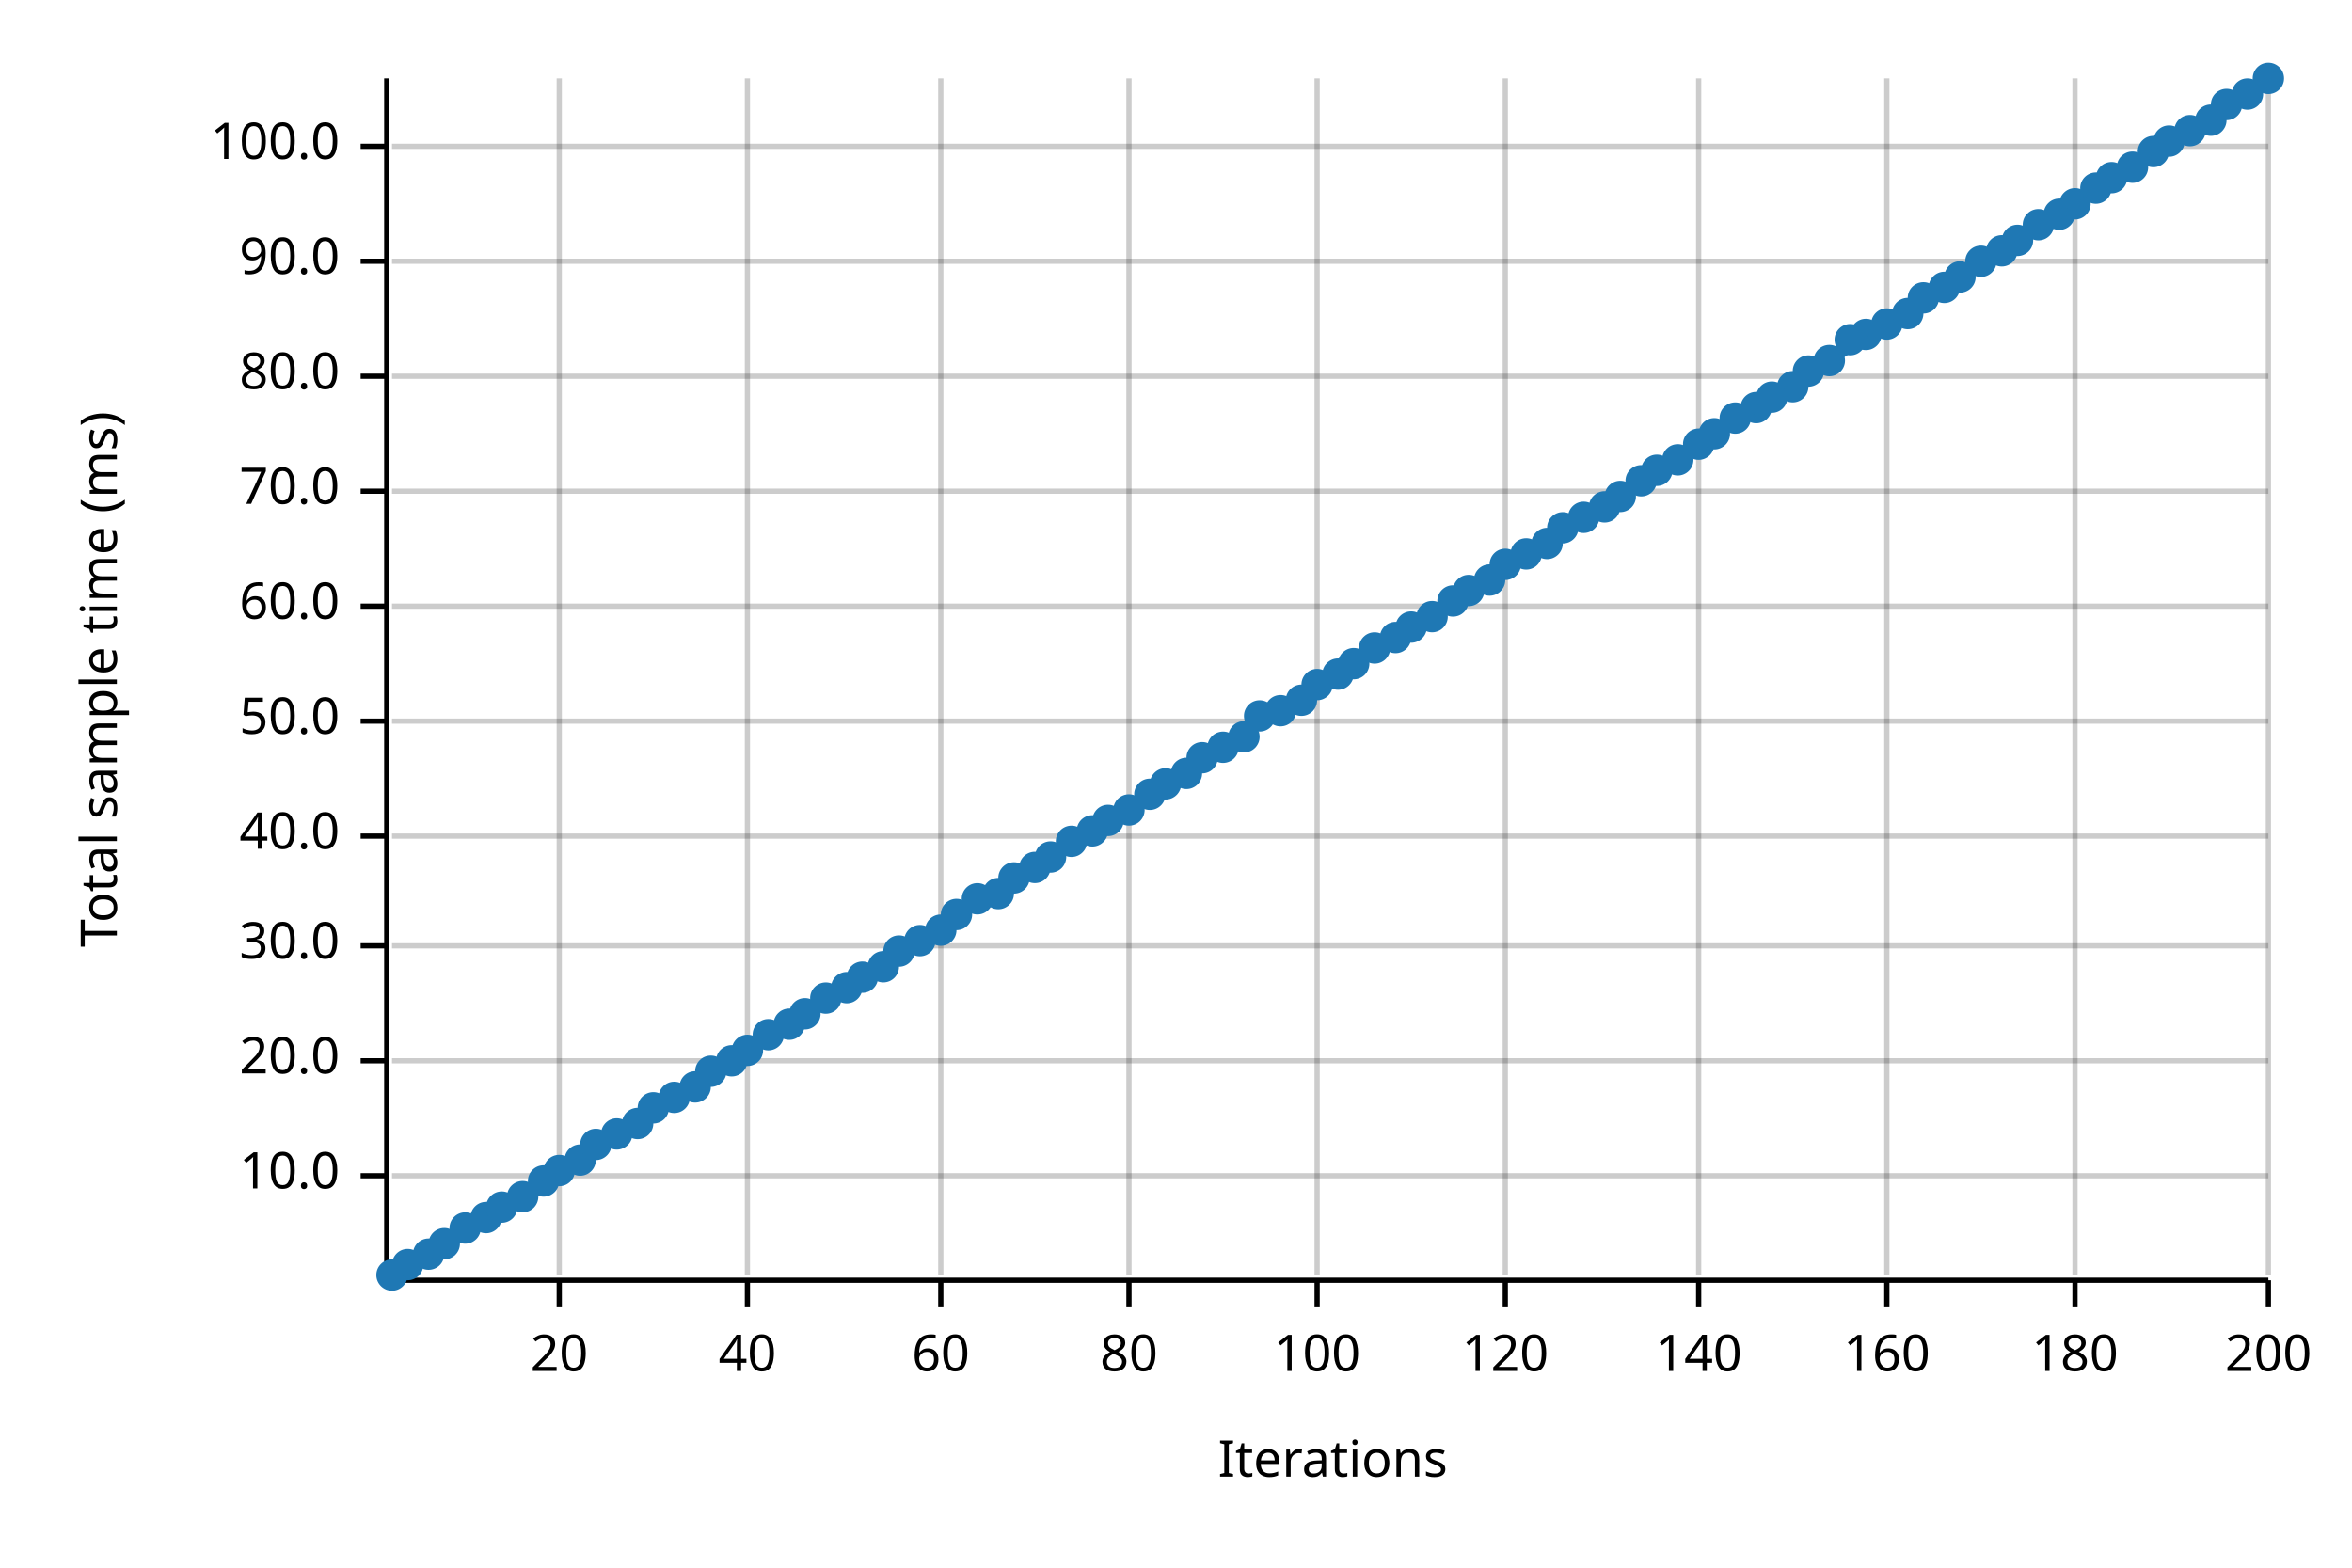
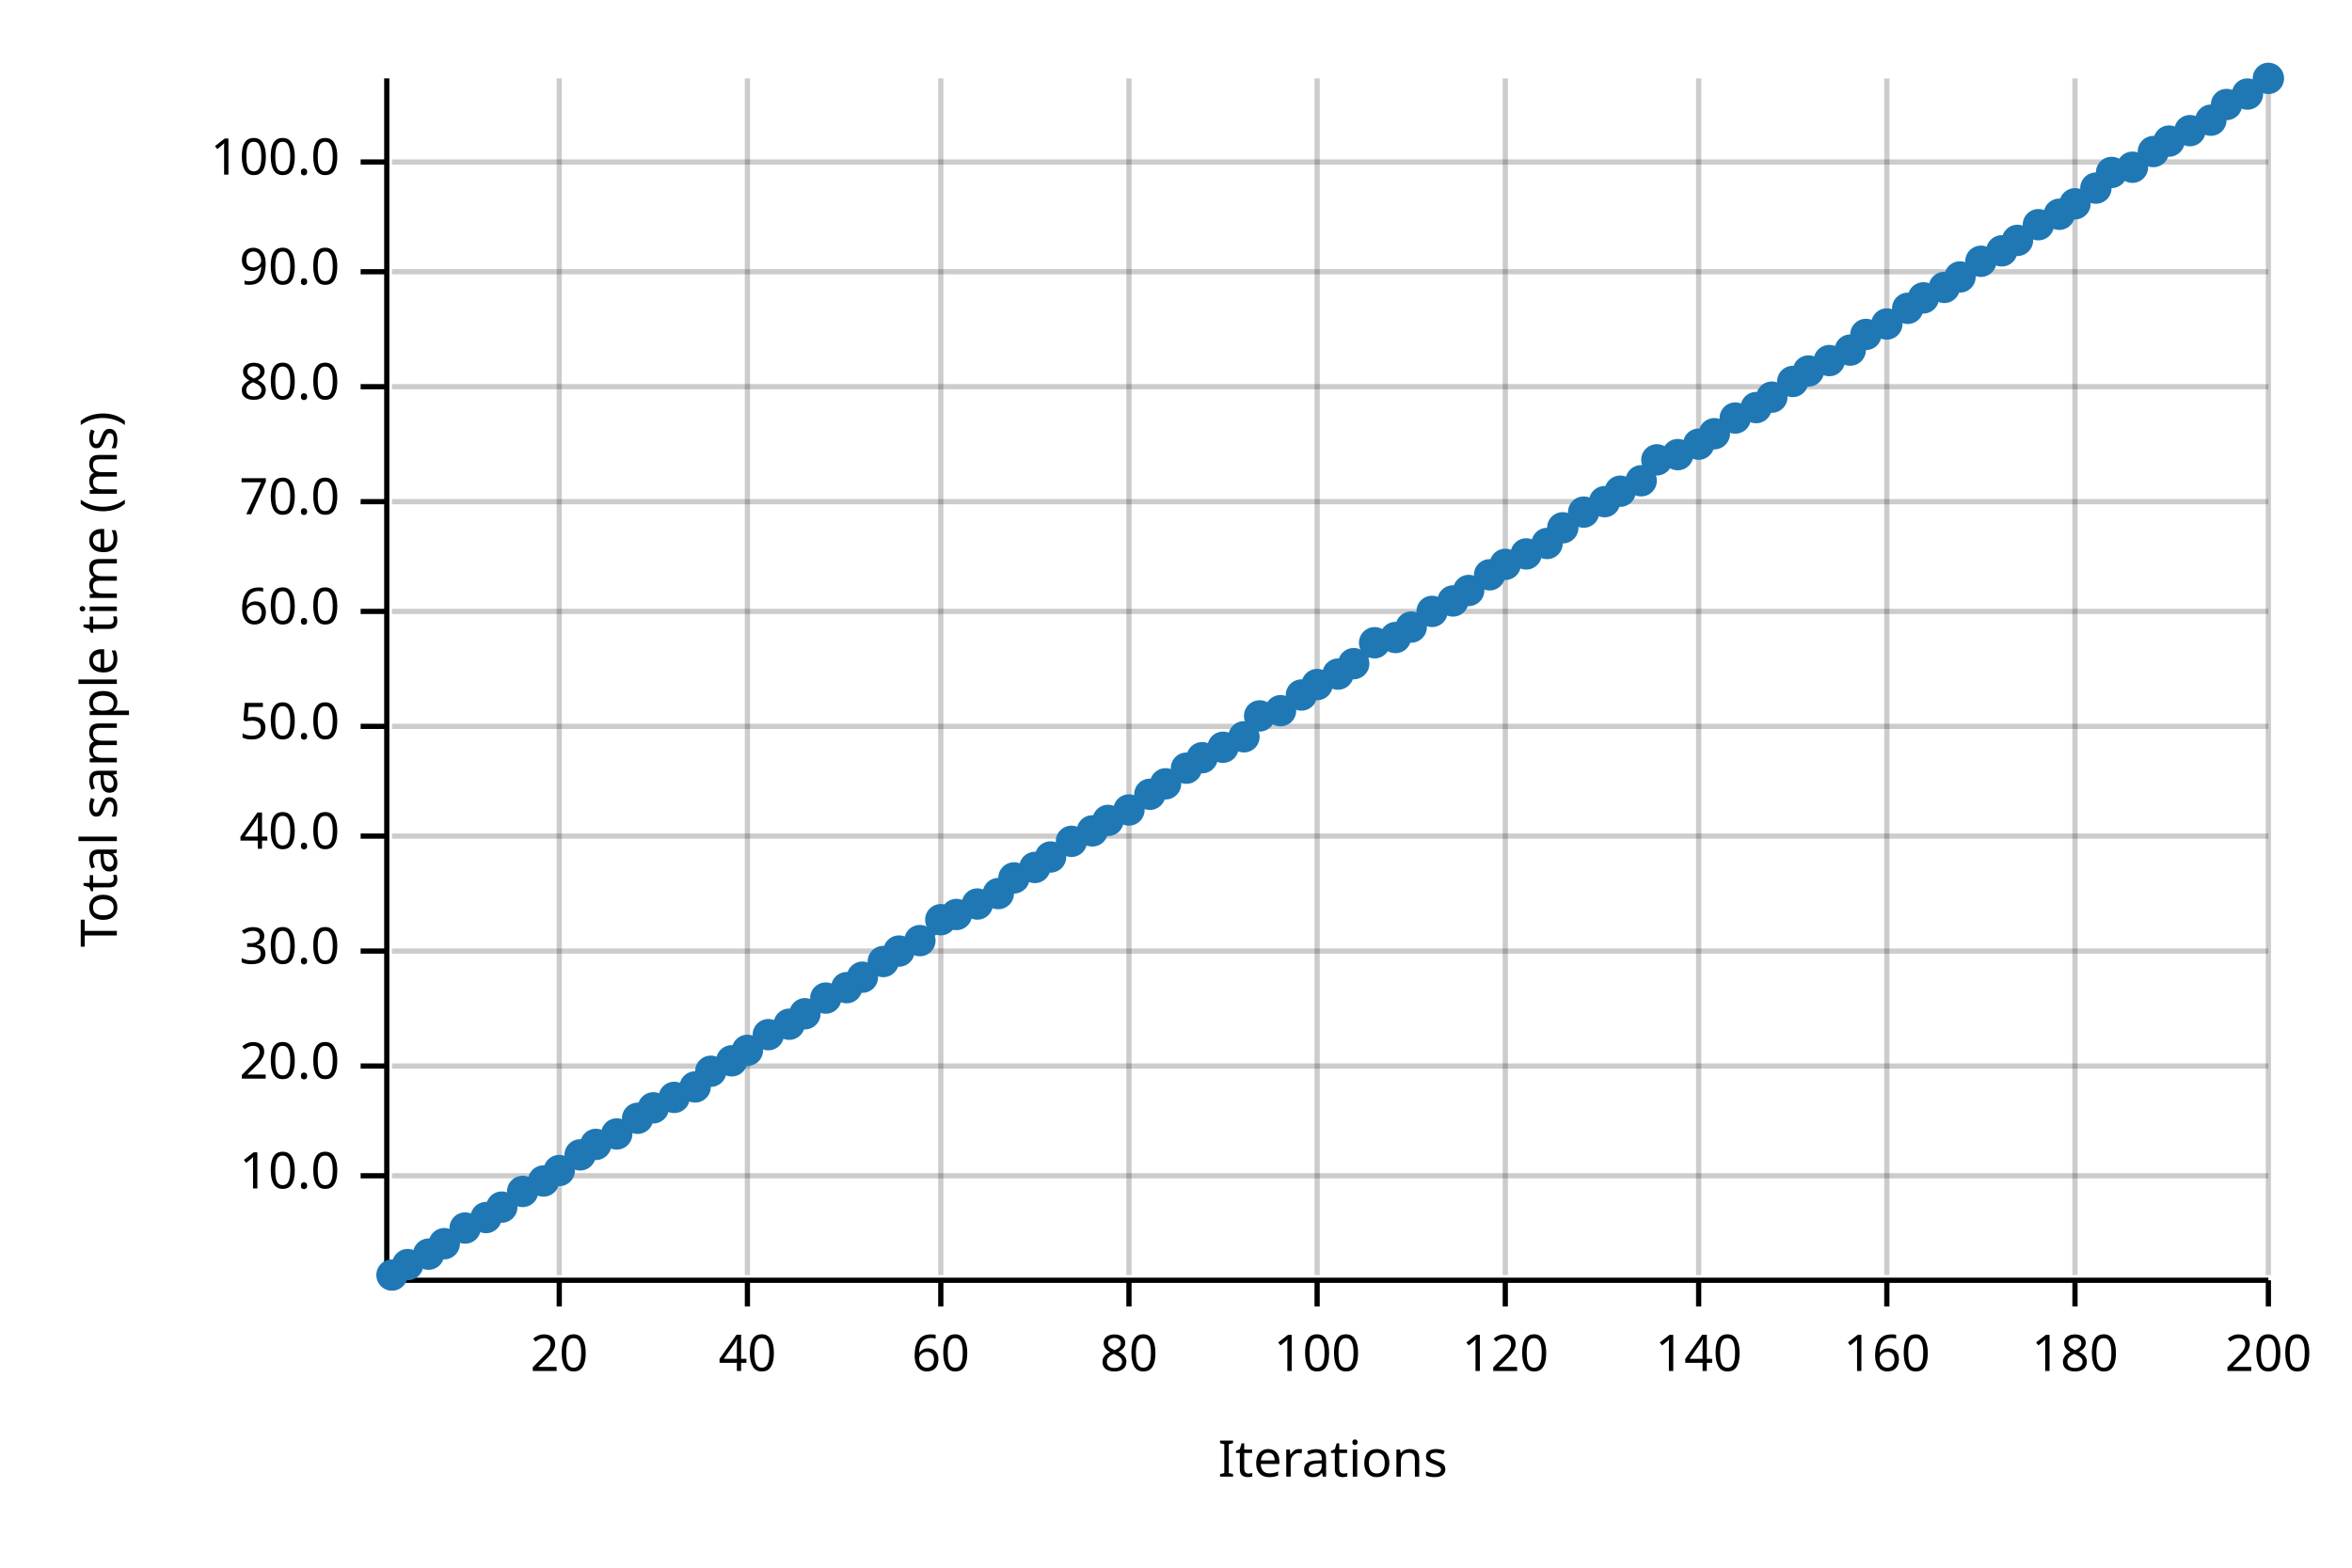
<svg xmlns="http://www.w3.org/2000/svg" width="450" height="300" viewBox="0 0 450 300">
  <text x="15" y="130" dy="0.76em" text-anchor="middle" font-family="sans-serif" font-size="9.677" opacity="1" fill="#000000" transform="rotate(270, 15, 130)">
Total sample time (ms)
</text>
  <text x="255" y="285" dy="-0.5ex" text-anchor="middle" font-family="sans-serif" font-size="9.677" opacity="1" fill="#000000">
Iterations
</text>
  <line opacity="0.2" stroke="#000000" stroke-width="1" x1="107" y1="244" x2="107" y2="15" />
  <line opacity="0.2" stroke="#000000" stroke-width="1" x1="143" y1="244" x2="143" y2="15" />
  <line opacity="0.2" stroke="#000000" stroke-width="1" x1="180" y1="244" x2="180" y2="15" />
  <line opacity="0.2" stroke="#000000" stroke-width="1" x1="216" y1="244" x2="216" y2="15" />
  <line opacity="0.2" stroke="#000000" stroke-width="1" x1="252" y1="244" x2="252" y2="15" />
  <line opacity="0.2" stroke="#000000" stroke-width="1" x1="288" y1="244" x2="288" y2="15" />
  <line opacity="0.2" stroke="#000000" stroke-width="1" x1="325" y1="244" x2="325" y2="15" />
  <line opacity="0.2" stroke="#000000" stroke-width="1" x1="361" y1="244" x2="361" y2="15" />
  <line opacity="0.2" stroke="#000000" stroke-width="1" x1="397" y1="244" x2="397" y2="15" />
  <line opacity="0.2" stroke="#000000" stroke-width="1" x1="434" y1="244" x2="434" y2="15" />
  <line opacity="0.2" stroke="#000000" stroke-width="1" x1="75" y1="225" x2="434" y2="225" />
-   <line opacity="0.2" stroke="#000000" stroke-width="1" x1="75" y1="203" x2="434" y2="203" />
-   <line opacity="0.2" stroke="#000000" stroke-width="1" x1="75" y1="181" x2="434" y2="181" />
+   <line opacity="0.2" stroke="#000000" stroke-width="1" x1="75" y1="204" x2="434" y2="204" />
+   <line opacity="0.2" stroke="#000000" stroke-width="1" x1="75" y1="182" x2="434" y2="182" />
  <line opacity="0.2" stroke="#000000" stroke-width="1" x1="75" y1="160" x2="434" y2="160" />
-   <line opacity="0.2" stroke="#000000" stroke-width="1" x1="75" y1="138" x2="434" y2="138" />
-   <line opacity="0.2" stroke="#000000" stroke-width="1" x1="75" y1="116" x2="434" y2="116" />
-   <line opacity="0.2" stroke="#000000" stroke-width="1" x1="75" y1="94" x2="434" y2="94" />
-   <line opacity="0.2" stroke="#000000" stroke-width="1" x1="75" y1="72" x2="434" y2="72" />
-   <line opacity="0.2" stroke="#000000" stroke-width="1" x1="75" y1="50" x2="434" y2="50" />
-   <line opacity="0.2" stroke="#000000" stroke-width="1" x1="75" y1="28" x2="434" y2="28" />
+   <line opacity="0.2" stroke="#000000" stroke-width="1" x1="75" y1="139" x2="434" y2="139" />
+   <line opacity="0.2" stroke="#000000" stroke-width="1" x1="75" y1="117" x2="434" y2="117" />
+   <line opacity="0.2" stroke="#000000" stroke-width="1" x1="75" y1="96" x2="434" y2="96" />
+   <line opacity="0.2" stroke="#000000" stroke-width="1" x1="75" y1="74" x2="434" y2="74" />
+   <line opacity="0.2" stroke="#000000" stroke-width="1" x1="75" y1="52" x2="434" y2="52" />
+   <line opacity="0.2" stroke="#000000" stroke-width="1" x1="75" y1="31" x2="434" y2="31" />
  <polyline fill="none" opacity="1" stroke="#000000" stroke-width="1" points="74,15 74,244 " />
  <text x="65" y="225" dy="0.5ex" text-anchor="end" font-family="sans-serif" font-size="9.677" opacity="1" fill="#000000">
10.0
</text>
  <polyline fill="none" opacity="1" stroke="#000000" stroke-width="1" points="69,225 74,225 " />
-   <text x="65" y="203" dy="0.5ex" text-anchor="end" font-family="sans-serif" font-size="9.677" opacity="1" fill="#000000">
+   <text x="65" y="204" dy="0.5ex" text-anchor="end" font-family="sans-serif" font-size="9.677" opacity="1" fill="#000000">
20.0
</text>
-   <polyline fill="none" opacity="1" stroke="#000000" stroke-width="1" points="69,203 74,203 " />
-   <text x="65" y="181" dy="0.5ex" text-anchor="end" font-family="sans-serif" font-size="9.677" opacity="1" fill="#000000">
+   <polyline fill="none" opacity="1" stroke="#000000" stroke-width="1" points="69,204 74,204 " />
+   <text x="65" y="182" dy="0.5ex" text-anchor="end" font-family="sans-serif" font-size="9.677" opacity="1" fill="#000000">
30.0
</text>
-   <polyline fill="none" opacity="1" stroke="#000000" stroke-width="1" points="69,181 74,181 " />
+   <polyline fill="none" opacity="1" stroke="#000000" stroke-width="1" points="69,182 74,182 " />
  <text x="65" y="160" dy="0.5ex" text-anchor="end" font-family="sans-serif" font-size="9.677" opacity="1" fill="#000000">
40.0
</text>
  <polyline fill="none" opacity="1" stroke="#000000" stroke-width="1" points="69,160 74,160 " />
-   <text x="65" y="138" dy="0.5ex" text-anchor="end" font-family="sans-serif" font-size="9.677" opacity="1" fill="#000000">
+   <text x="65" y="139" dy="0.5ex" text-anchor="end" font-family="sans-serif" font-size="9.677" opacity="1" fill="#000000">
50.0
</text>
-   <polyline fill="none" opacity="1" stroke="#000000" stroke-width="1" points="69,138 74,138 " />
-   <text x="65" y="116" dy="0.5ex" text-anchor="end" font-family="sans-serif" font-size="9.677" opacity="1" fill="#000000">
+   <polyline fill="none" opacity="1" stroke="#000000" stroke-width="1" points="69,139 74,139 " />
+   <text x="65" y="117" dy="0.5ex" text-anchor="end" font-family="sans-serif" font-size="9.677" opacity="1" fill="#000000">
60.0
</text>
-   <polyline fill="none" opacity="1" stroke="#000000" stroke-width="1" points="69,116 74,116 " />
-   <text x="65" y="94" dy="0.5ex" text-anchor="end" font-family="sans-serif" font-size="9.677" opacity="1" fill="#000000">
+   <polyline fill="none" opacity="1" stroke="#000000" stroke-width="1" points="69,117 74,117 " />
+   <text x="65" y="96" dy="0.5ex" text-anchor="end" font-family="sans-serif" font-size="9.677" opacity="1" fill="#000000">
70.0
</text>
-   <polyline fill="none" opacity="1" stroke="#000000" stroke-width="1" points="69,94 74,94 " />
-   <text x="65" y="72" dy="0.5ex" text-anchor="end" font-family="sans-serif" font-size="9.677" opacity="1" fill="#000000">
+   <polyline fill="none" opacity="1" stroke="#000000" stroke-width="1" points="69,96 74,96 " />
+   <text x="65" y="74" dy="0.5ex" text-anchor="end" font-family="sans-serif" font-size="9.677" opacity="1" fill="#000000">
80.0
</text>
-   <polyline fill="none" opacity="1" stroke="#000000" stroke-width="1" points="69,72 74,72 " />
-   <text x="65" y="50" dy="0.5ex" text-anchor="end" font-family="sans-serif" font-size="9.677" opacity="1" fill="#000000">
+   <polyline fill="none" opacity="1" stroke="#000000" stroke-width="1" points="69,74 74,74 " />
+   <text x="65" y="52" dy="0.5ex" text-anchor="end" font-family="sans-serif" font-size="9.677" opacity="1" fill="#000000">
90.0
</text>
-   <polyline fill="none" opacity="1" stroke="#000000" stroke-width="1" points="69,50 74,50 " />
-   <text x="65" y="28" dy="0.5ex" text-anchor="end" font-family="sans-serif" font-size="9.677" opacity="1" fill="#000000">
+   <polyline fill="none" opacity="1" stroke="#000000" stroke-width="1" points="69,52 74,52 " />
+   <text x="65" y="31" dy="0.5ex" text-anchor="end" font-family="sans-serif" font-size="9.677" opacity="1" fill="#000000">
100.0
</text>
-   <polyline fill="none" opacity="1" stroke="#000000" stroke-width="1" points="69,28 74,28 " />
+   <polyline fill="none" opacity="1" stroke="#000000" stroke-width="1" points="69,31 74,31 " />
  <polyline fill="none" opacity="1" stroke="#000000" stroke-width="1" points="75,245 434,245 " />
  <text x="107" y="255" dy="0.76em" text-anchor="middle" font-family="sans-serif" font-size="9.677" opacity="1" fill="#000000">
20
</text>
  <polyline fill="none" opacity="1" stroke="#000000" stroke-width="1" points="107,245 107,250 " />
  <text x="143" y="255" dy="0.76em" text-anchor="middle" font-family="sans-serif" font-size="9.677" opacity="1" fill="#000000">
40
</text>
  <polyline fill="none" opacity="1" stroke="#000000" stroke-width="1" points="143,245 143,250 " />
  <text x="180" y="255" dy="0.76em" text-anchor="middle" font-family="sans-serif" font-size="9.677" opacity="1" fill="#000000">
60
</text>
  <polyline fill="none" opacity="1" stroke="#000000" stroke-width="1" points="180,245 180,250 " />
  <text x="216" y="255" dy="0.76em" text-anchor="middle" font-family="sans-serif" font-size="9.677" opacity="1" fill="#000000">
80
</text>
  <polyline fill="none" opacity="1" stroke="#000000" stroke-width="1" points="216,245 216,250 " />
  <text x="252" y="255" dy="0.76em" text-anchor="middle" font-family="sans-serif" font-size="9.677" opacity="1" fill="#000000">
100
</text>
  <polyline fill="none" opacity="1" stroke="#000000" stroke-width="1" points="252,245 252,250 " />
  <text x="288" y="255" dy="0.76em" text-anchor="middle" font-family="sans-serif" font-size="9.677" opacity="1" fill="#000000">
120
</text>
  <polyline fill="none" opacity="1" stroke="#000000" stroke-width="1" points="288,245 288,250 " />
  <text x="325" y="255" dy="0.76em" text-anchor="middle" font-family="sans-serif" font-size="9.677" opacity="1" fill="#000000">
140
</text>
  <polyline fill="none" opacity="1" stroke="#000000" stroke-width="1" points="325,245 325,250 " />
  <text x="361" y="255" dy="0.76em" text-anchor="middle" font-family="sans-serif" font-size="9.677" opacity="1" fill="#000000">
160
</text>
  <polyline fill="none" opacity="1" stroke="#000000" stroke-width="1" points="361,245 361,250 " />
  <text x="397" y="255" dy="0.76em" text-anchor="middle" font-family="sans-serif" font-size="9.677" opacity="1" fill="#000000">
180
</text>
  <polyline fill="none" opacity="1" stroke="#000000" stroke-width="1" points="397,245 397,250 " />
  <text x="434" y="255" dy="0.76em" text-anchor="middle" font-family="sans-serif" font-size="9.677" opacity="1" fill="#000000">
200
</text>
  <polyline fill="none" opacity="1" stroke="#000000" stroke-width="1" points="434,245 434,250 " />
  <circle cx="75" cy="244" r="3" opacity="1" fill="#1F78B4" stroke="none" stroke-width="1" />
  <circle cx="78" cy="242" r="3" opacity="1" fill="#1F78B4" stroke="none" stroke-width="1" />
  <circle cx="82" cy="240" r="3" opacity="1" fill="#1F78B4" stroke="none" stroke-width="1" />
  <circle cx="85" cy="238" r="3" opacity="1" fill="#1F78B4" stroke="none" stroke-width="1" />
  <circle cx="89" cy="235" r="3" opacity="1" fill="#1F78B4" stroke="none" stroke-width="1" />
  <circle cx="93" cy="233" r="3" opacity="1" fill="#1F78B4" stroke="none" stroke-width="1" />
  <circle cx="96" cy="231" r="3" opacity="1" fill="#1F78B4" stroke="none" stroke-width="1" />
-   <circle cx="100" cy="229" r="3" opacity="1" fill="#1F78B4" stroke="none" stroke-width="1" />
+   <circle cx="100" cy="228" r="3" opacity="1" fill="#1F78B4" stroke="none" stroke-width="1" />
  <circle cx="104" cy="226" r="3" opacity="1" fill="#1F78B4" stroke="none" stroke-width="1" />
  <circle cx="107" cy="224" r="3" opacity="1" fill="#1F78B4" stroke="none" stroke-width="1" />
-   <circle cx="111" cy="222" r="3" opacity="1" fill="#1F78B4" stroke="none" stroke-width="1" />
+   <circle cx="111" cy="221" r="3" opacity="1" fill="#1F78B4" stroke="none" stroke-width="1" />
  <circle cx="114" cy="219" r="3" opacity="1" fill="#1F78B4" stroke="none" stroke-width="1" />
  <circle cx="118" cy="217" r="3" opacity="1" fill="#1F78B4" stroke="none" stroke-width="1" />
-   <circle cx="122" cy="215" r="3" opacity="1" fill="#1F78B4" stroke="none" stroke-width="1" />
+   <circle cx="122" cy="214" r="3" opacity="1" fill="#1F78B4" stroke="none" stroke-width="1" />
  <circle cx="125" cy="212" r="3" opacity="1" fill="#1F78B4" stroke="none" stroke-width="1" />
  <circle cx="129" cy="210" r="3" opacity="1" fill="#1F78B4" stroke="none" stroke-width="1" />
  <circle cx="133" cy="208" r="3" opacity="1" fill="#1F78B4" stroke="none" stroke-width="1" />
  <circle cx="136" cy="205" r="3" opacity="1" fill="#1F78B4" stroke="none" stroke-width="1" />
  <circle cx="140" cy="203" r="3" opacity="1" fill="#1F78B4" stroke="none" stroke-width="1" />
  <circle cx="143" cy="201" r="3" opacity="1" fill="#1F78B4" stroke="none" stroke-width="1" />
  <circle cx="147" cy="198" r="3" opacity="1" fill="#1F78B4" stroke="none" stroke-width="1" />
  <circle cx="151" cy="196" r="3" opacity="1" fill="#1F78B4" stroke="none" stroke-width="1" />
  <circle cx="154" cy="194" r="3" opacity="1" fill="#1F78B4" stroke="none" stroke-width="1" />
  <circle cx="158" cy="191" r="3" opacity="1" fill="#1F78B4" stroke="none" stroke-width="1" />
  <circle cx="162" cy="189" r="3" opacity="1" fill="#1F78B4" stroke="none" stroke-width="1" />
  <circle cx="165" cy="187" r="3" opacity="1" fill="#1F78B4" stroke="none" stroke-width="1" />
-   <circle cx="169" cy="185" r="3" opacity="1" fill="#1F78B4" stroke="none" stroke-width="1" />
+   <circle cx="169" cy="184" r="3" opacity="1" fill="#1F78B4" stroke="none" stroke-width="1" />
  <circle cx="172" cy="182" r="3" opacity="1" fill="#1F78B4" stroke="none" stroke-width="1" />
  <circle cx="176" cy="180" r="3" opacity="1" fill="#1F78B4" stroke="none" stroke-width="1" />
-   <circle cx="180" cy="178" r="3" opacity="1" fill="#1F78B4" stroke="none" stroke-width="1" />
+   <circle cx="180" cy="176" r="3" opacity="1" fill="#1F78B4" stroke="none" stroke-width="1" />
  <circle cx="183" cy="175" r="3" opacity="1" fill="#1F78B4" stroke="none" stroke-width="1" />
-   <circle cx="187" cy="172" r="3" opacity="1" fill="#1F78B4" stroke="none" stroke-width="1" />
+   <circle cx="187" cy="173" r="3" opacity="1" fill="#1F78B4" stroke="none" stroke-width="1" />
  <circle cx="191" cy="171" r="3" opacity="1" fill="#1F78B4" stroke="none" stroke-width="1" />
  <circle cx="194" cy="168" r="3" opacity="1" fill="#1F78B4" stroke="none" stroke-width="1" />
  <circle cx="198" cy="166" r="3" opacity="1" fill="#1F78B4" stroke="none" stroke-width="1" />
  <circle cx="201" cy="164" r="3" opacity="1" fill="#1F78B4" stroke="none" stroke-width="1" />
  <circle cx="205" cy="161" r="3" opacity="1" fill="#1F78B4" stroke="none" stroke-width="1" />
  <circle cx="209" cy="159" r="3" opacity="1" fill="#1F78B4" stroke="none" stroke-width="1" />
  <circle cx="212" cy="157" r="3" opacity="1" fill="#1F78B4" stroke="none" stroke-width="1" />
  <circle cx="216" cy="155" r="3" opacity="1" fill="#1F78B4" stroke="none" stroke-width="1" />
  <circle cx="220" cy="152" r="3" opacity="1" fill="#1F78B4" stroke="none" stroke-width="1" />
  <circle cx="223" cy="150" r="3" opacity="1" fill="#1F78B4" stroke="none" stroke-width="1" />
-   <circle cx="227" cy="148" r="3" opacity="1" fill="#1F78B4" stroke="none" stroke-width="1" />
+   <circle cx="227" cy="147" r="3" opacity="1" fill="#1F78B4" stroke="none" stroke-width="1" />
  <circle cx="230" cy="145" r="3" opacity="1" fill="#1F78B4" stroke="none" stroke-width="1" />
  <circle cx="234" cy="143" r="3" opacity="1" fill="#1F78B4" stroke="none" stroke-width="1" />
  <circle cx="238" cy="141" r="3" opacity="1" fill="#1F78B4" stroke="none" stroke-width="1" />
  <circle cx="241" cy="137" r="3" opacity="1" fill="#1F78B4" stroke="none" stroke-width="1" />
  <circle cx="245" cy="136" r="3" opacity="1" fill="#1F78B4" stroke="none" stroke-width="1" />
-   <circle cx="249" cy="134" r="3" opacity="1" fill="#1F78B4" stroke="none" stroke-width="1" />
+   <circle cx="249" cy="133" r="3" opacity="1" fill="#1F78B4" stroke="none" stroke-width="1" />
  <circle cx="252" cy="131" r="3" opacity="1" fill="#1F78B4" stroke="none" stroke-width="1" />
  <circle cx="256" cy="129" r="3" opacity="1" fill="#1F78B4" stroke="none" stroke-width="1" />
  <circle cx="259" cy="127" r="3" opacity="1" fill="#1F78B4" stroke="none" stroke-width="1" />
-   <circle cx="263" cy="124" r="3" opacity="1" fill="#1F78B4" stroke="none" stroke-width="1" />
+   <circle cx="263" cy="123" r="3" opacity="1" fill="#1F78B4" stroke="none" stroke-width="1" />
  <circle cx="267" cy="122" r="3" opacity="1" fill="#1F78B4" stroke="none" stroke-width="1" />
  <circle cx="270" cy="120" r="3" opacity="1" fill="#1F78B4" stroke="none" stroke-width="1" />
-   <circle cx="274" cy="118" r="3" opacity="1" fill="#1F78B4" stroke="none" stroke-width="1" />
+   <circle cx="274" cy="117" r="3" opacity="1" fill="#1F78B4" stroke="none" stroke-width="1" />
  <circle cx="278" cy="115" r="3" opacity="1" fill="#1F78B4" stroke="none" stroke-width="1" />
  <circle cx="281" cy="113" r="3" opacity="1" fill="#1F78B4" stroke="none" stroke-width="1" />
-   <circle cx="285" cy="111" r="3" opacity="1" fill="#1F78B4" stroke="none" stroke-width="1" />
+   <circle cx="285" cy="110" r="3" opacity="1" fill="#1F78B4" stroke="none" stroke-width="1" />
  <circle cx="288" cy="108" r="3" opacity="1" fill="#1F78B4" stroke="none" stroke-width="1" />
  <circle cx="292" cy="106" r="3" opacity="1" fill="#1F78B4" stroke="none" stroke-width="1" />
  <circle cx="296" cy="104" r="3" opacity="1" fill="#1F78B4" stroke="none" stroke-width="1" />
  <circle cx="299" cy="101" r="3" opacity="1" fill="#1F78B4" stroke="none" stroke-width="1" />
-   <circle cx="303" cy="99" r="3" opacity="1" fill="#1F78B4" stroke="none" stroke-width="1" />
-   <circle cx="307" cy="97" r="3" opacity="1" fill="#1F78B4" stroke="none" stroke-width="1" />
-   <circle cx="310" cy="95" r="3" opacity="1" fill="#1F78B4" stroke="none" stroke-width="1" />
+   <circle cx="303" cy="98" r="3" opacity="1" fill="#1F78B4" stroke="none" stroke-width="1" />
+   <circle cx="307" cy="96" r="3" opacity="1" fill="#1F78B4" stroke="none" stroke-width="1" />
+   <circle cx="310" cy="94" r="3" opacity="1" fill="#1F78B4" stroke="none" stroke-width="1" />
  <circle cx="314" cy="92" r="3" opacity="1" fill="#1F78B4" stroke="none" stroke-width="1" />
-   <circle cx="317" cy="90" r="3" opacity="1" fill="#1F78B4" stroke="none" stroke-width="1" />
-   <circle cx="321" cy="88" r="3" opacity="1" fill="#1F78B4" stroke="none" stroke-width="1" />
+   <circle cx="317" cy="88" r="3" opacity="1" fill="#1F78B4" stroke="none" stroke-width="1" />
+   <circle cx="321" cy="87" r="3" opacity="1" fill="#1F78B4" stroke="none" stroke-width="1" />
  <circle cx="325" cy="85" r="3" opacity="1" fill="#1F78B4" stroke="none" stroke-width="1" />
  <circle cx="328" cy="83" r="3" opacity="1" fill="#1F78B4" stroke="none" stroke-width="1" />
  <circle cx="332" cy="80" r="3" opacity="1" fill="#1F78B4" stroke="none" stroke-width="1" />
  <circle cx="336" cy="78" r="3" opacity="1" fill="#1F78B4" stroke="none" stroke-width="1" />
  <circle cx="339" cy="76" r="3" opacity="1" fill="#1F78B4" stroke="none" stroke-width="1" />
-   <circle cx="343" cy="74" r="3" opacity="1" fill="#1F78B4" stroke="none" stroke-width="1" />
+   <circle cx="343" cy="73" r="3" opacity="1" fill="#1F78B4" stroke="none" stroke-width="1" />
  <circle cx="346" cy="71" r="3" opacity="1" fill="#1F78B4" stroke="none" stroke-width="1" />
  <circle cx="350" cy="69" r="3" opacity="1" fill="#1F78B4" stroke="none" stroke-width="1" />
-   <circle cx="354" cy="65" r="3" opacity="1" fill="#1F78B4" stroke="none" stroke-width="1" />
+   <circle cx="354" cy="67" r="3" opacity="1" fill="#1F78B4" stroke="none" stroke-width="1" />
  <circle cx="357" cy="64" r="3" opacity="1" fill="#1F78B4" stroke="none" stroke-width="1" />
  <circle cx="361" cy="62" r="3" opacity="1" fill="#1F78B4" stroke="none" stroke-width="1" />
-   <circle cx="365" cy="60" r="3" opacity="1" fill="#1F78B4" stroke="none" stroke-width="1" />
+   <circle cx="365" cy="59" r="3" opacity="1" fill="#1F78B4" stroke="none" stroke-width="1" />
  <circle cx="368" cy="57" r="3" opacity="1" fill="#1F78B4" stroke="none" stroke-width="1" />
  <circle cx="372" cy="55" r="3" opacity="1" fill="#1F78B4" stroke="none" stroke-width="1" />
  <circle cx="375" cy="53" r="3" opacity="1" fill="#1F78B4" stroke="none" stroke-width="1" />
  <circle cx="379" cy="50" r="3" opacity="1" fill="#1F78B4" stroke="none" stroke-width="1" />
  <circle cx="383" cy="48" r="3" opacity="1" fill="#1F78B4" stroke="none" stroke-width="1" />
  <circle cx="386" cy="46" r="3" opacity="1" fill="#1F78B4" stroke="none" stroke-width="1" />
  <circle cx="390" cy="43" r="3" opacity="1" fill="#1F78B4" stroke="none" stroke-width="1" />
  <circle cx="394" cy="41" r="3" opacity="1" fill="#1F78B4" stroke="none" stroke-width="1" />
  <circle cx="397" cy="39" r="3" opacity="1" fill="#1F78B4" stroke="none" stroke-width="1" />
  <circle cx="401" cy="36" r="3" opacity="1" fill="#1F78B4" stroke="none" stroke-width="1" />
-   <circle cx="404" cy="34" r="3" opacity="1" fill="#1F78B4" stroke="none" stroke-width="1" />
+   <circle cx="404" cy="33" r="3" opacity="1" fill="#1F78B4" stroke="none" stroke-width="1" />
  <circle cx="408" cy="32" r="3" opacity="1" fill="#1F78B4" stroke="none" stroke-width="1" />
  <circle cx="412" cy="29" r="3" opacity="1" fill="#1F78B4" stroke="none" stroke-width="1" />
  <circle cx="415" cy="27" r="3" opacity="1" fill="#1F78B4" stroke="none" stroke-width="1" />
  <circle cx="419" cy="25" r="3" opacity="1" fill="#1F78B4" stroke="none" stroke-width="1" />
  <circle cx="423" cy="23" r="3" opacity="1" fill="#1F78B4" stroke="none" stroke-width="1" />
  <circle cx="426" cy="20" r="3" opacity="1" fill="#1F78B4" stroke="none" stroke-width="1" />
  <circle cx="430" cy="18" r="3" opacity="1" fill="#1F78B4" stroke="none" stroke-width="1" />
  <circle cx="434" cy="15" r="3" opacity="1" fill="#1F78B4" stroke="none" stroke-width="1" />
-   <polyline fill="none" opacity="1" stroke="#1F78B4" stroke-width="1" points="75,245 434,16 " />
-   <polygon opacity="0.25" fill="#1F78B4" points="75,245 434,16 434,16 " />
+   <polyline fill="none" opacity="1" stroke="#1F78B4" stroke-width="1" points="75,245 434,15 " />
+   <polygon opacity="0.25" fill="#1F78B4" points="75,245 434,16 434,15 " />
</svg>
